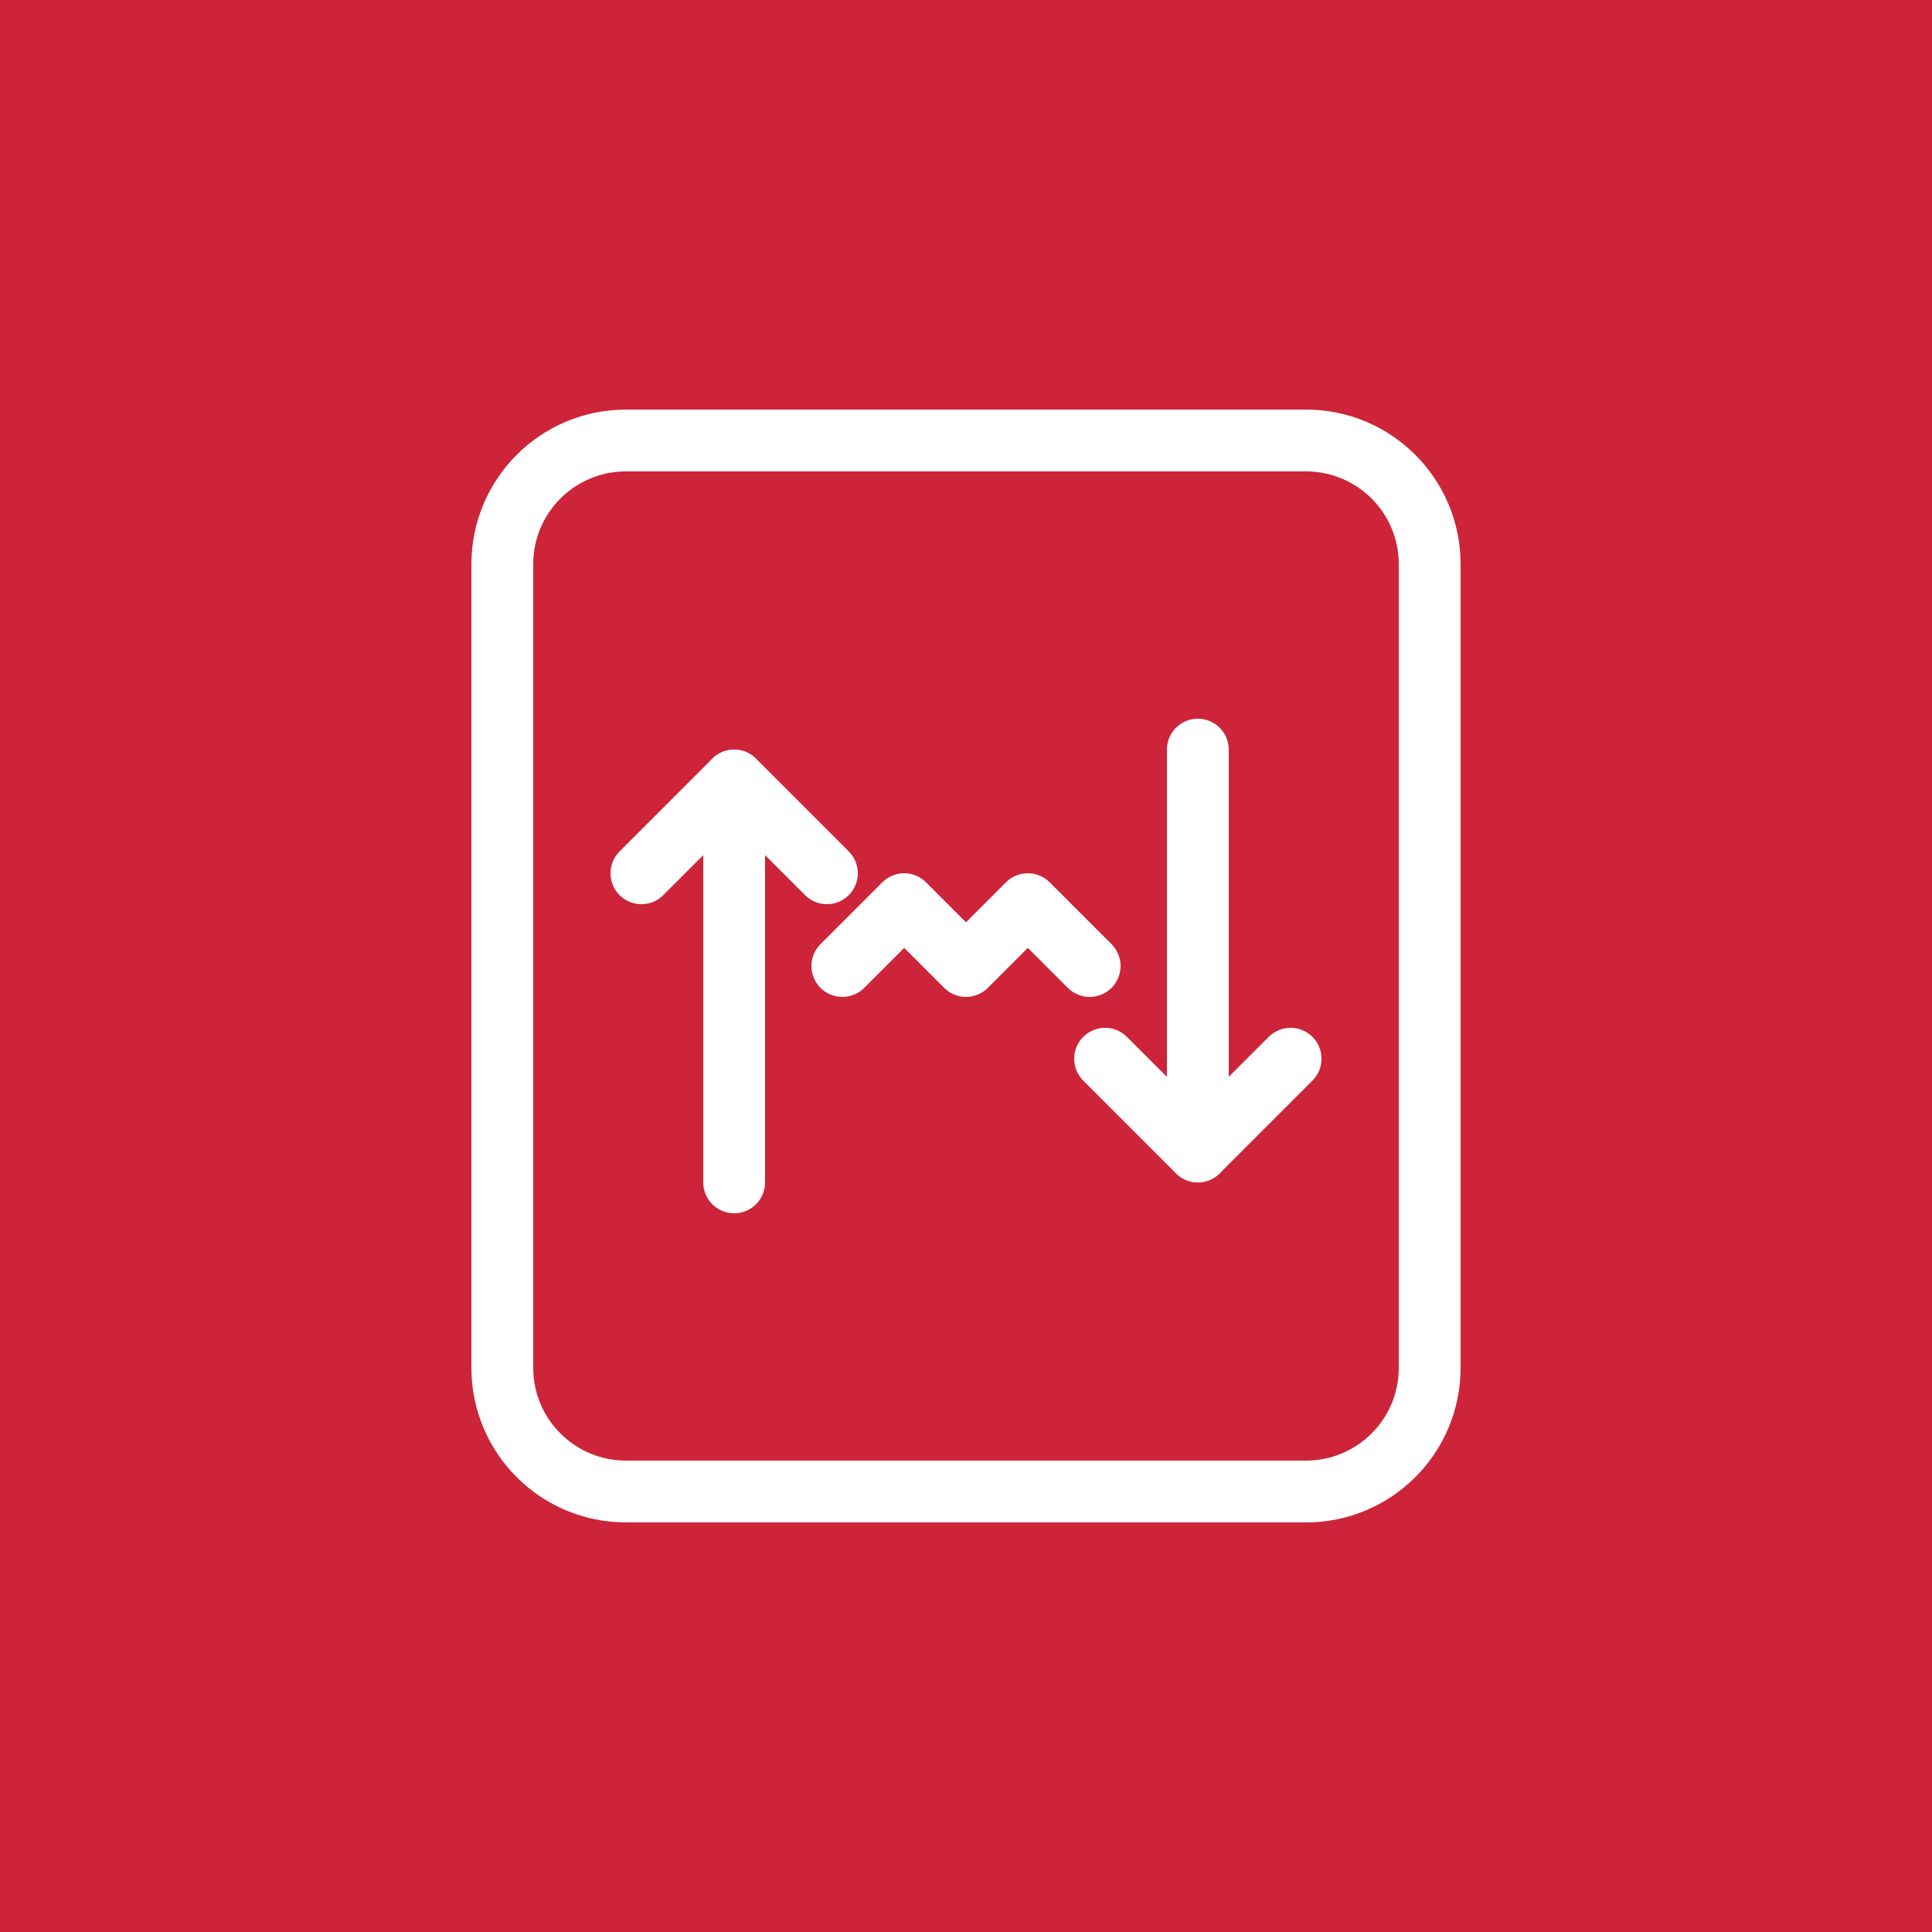
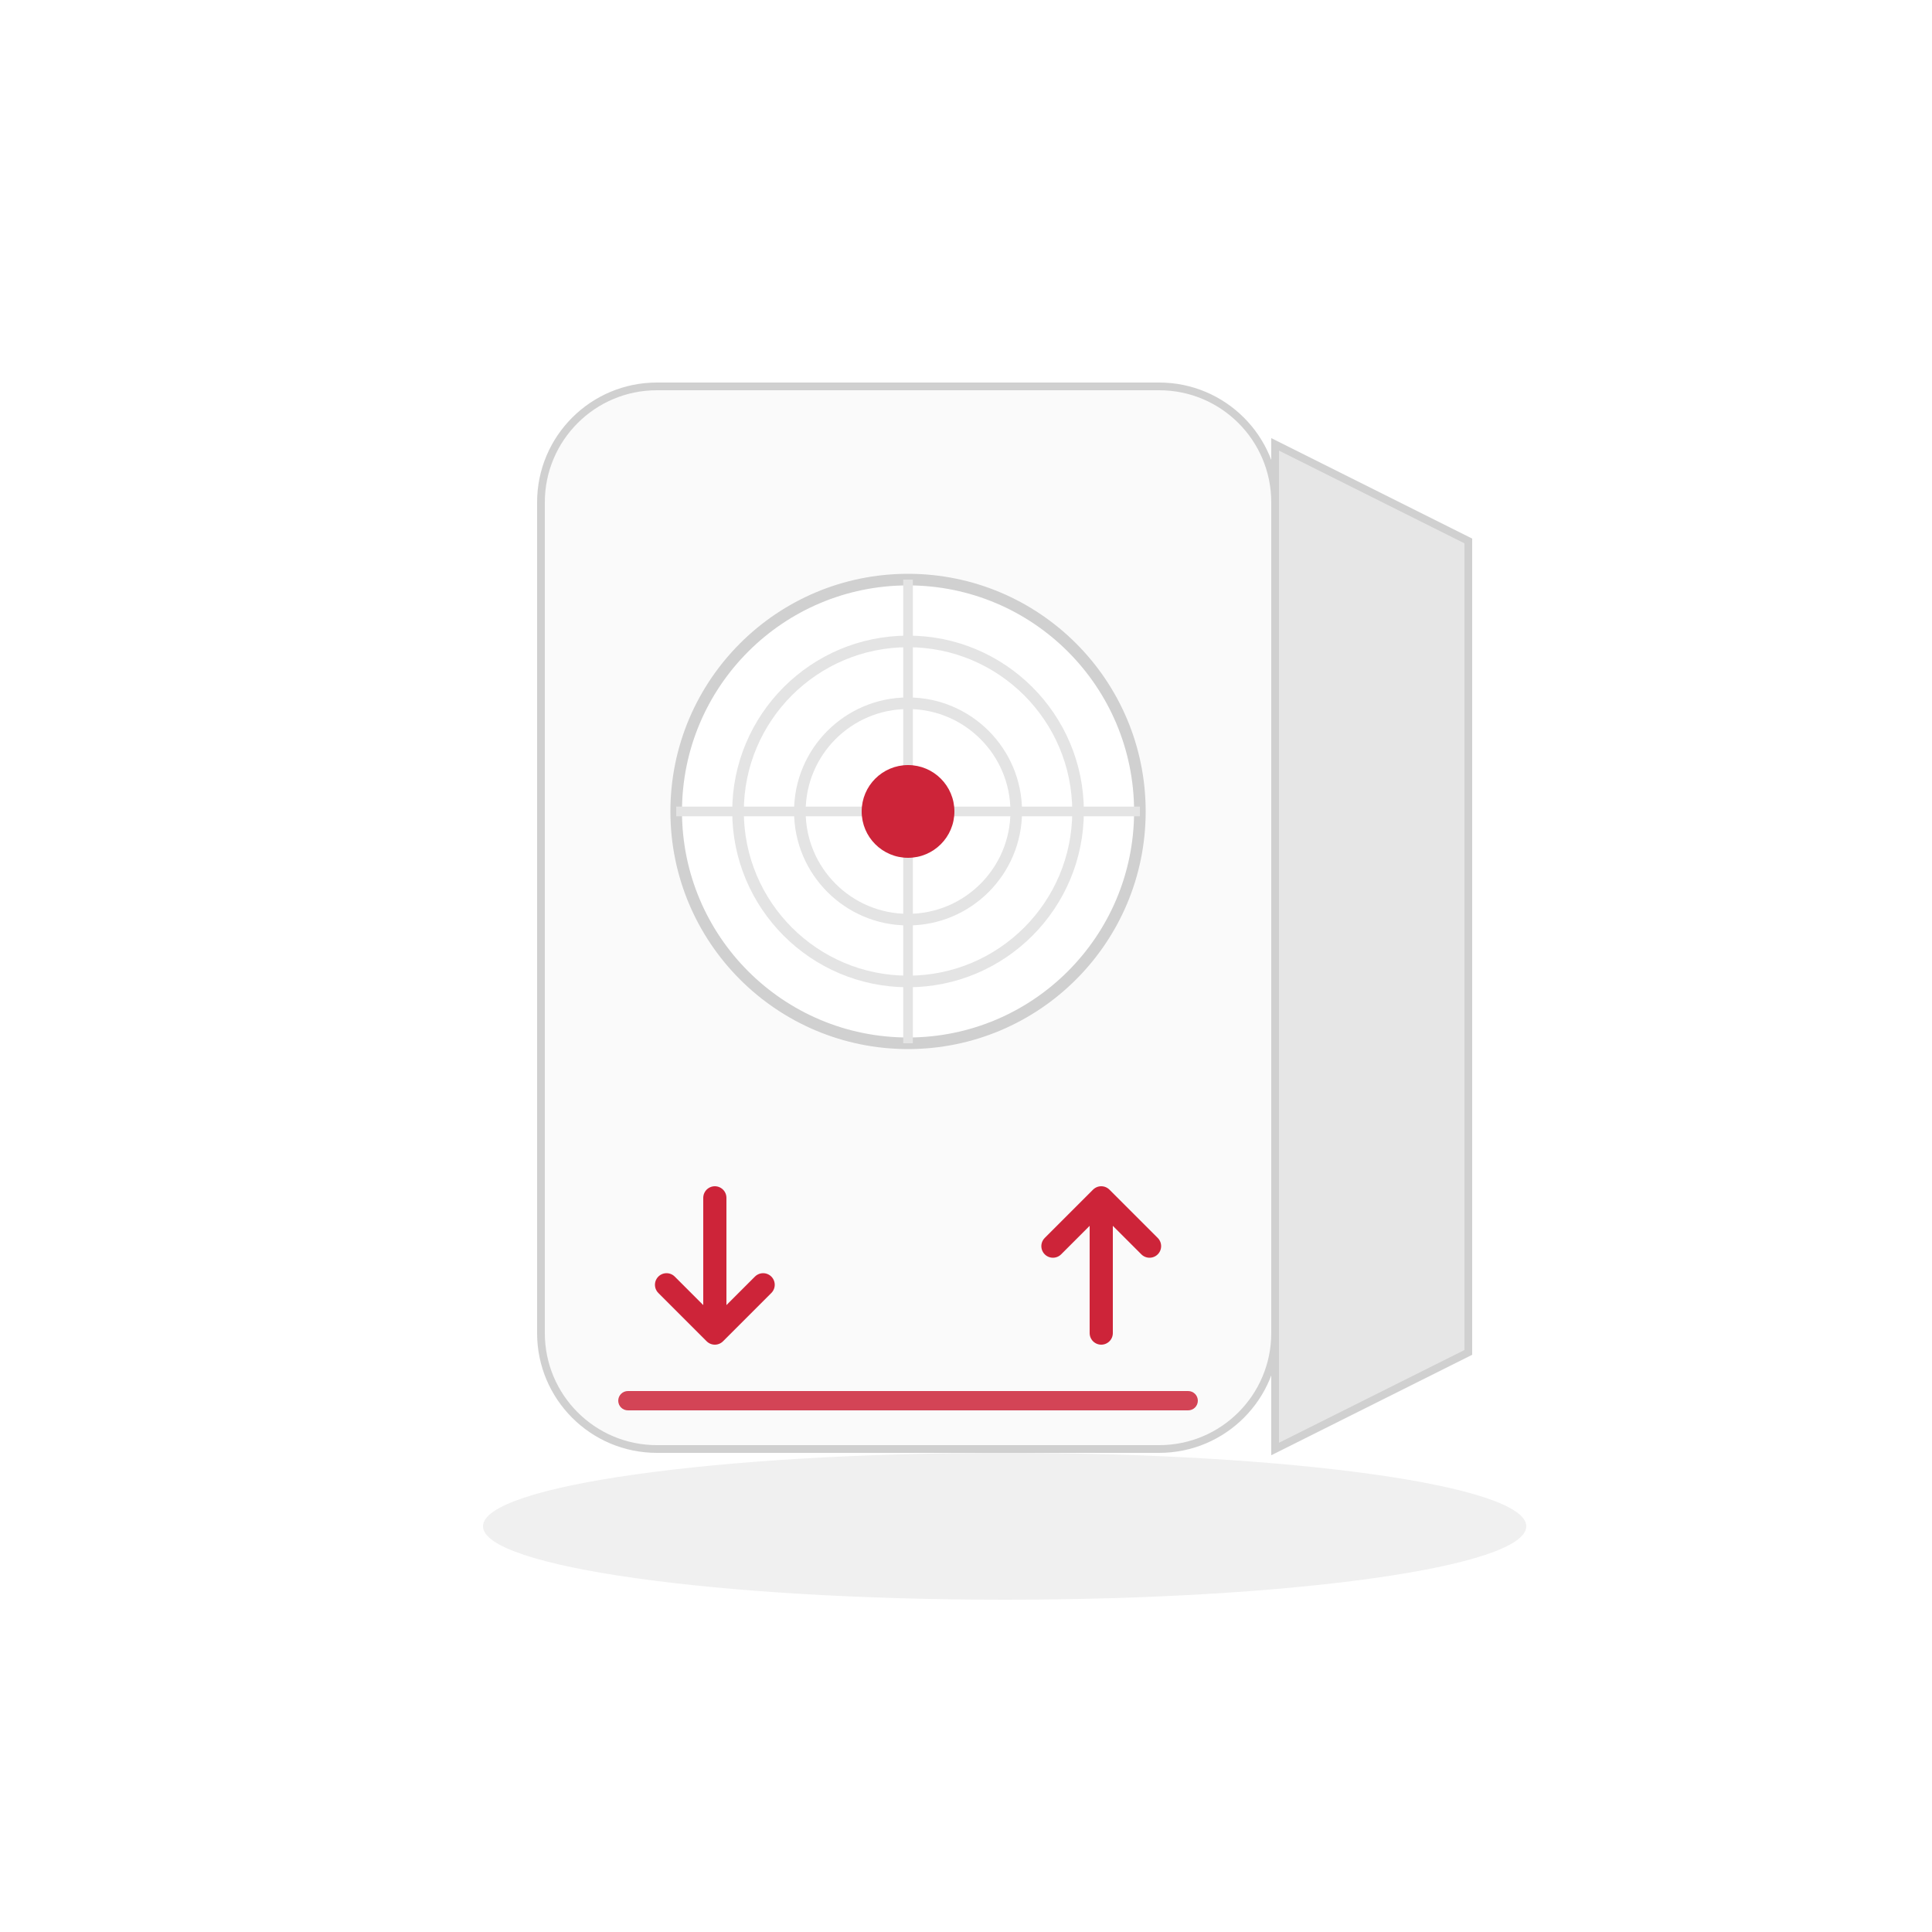
<svg xmlns="http://www.w3.org/2000/svg" viewBox="0 0 1000 1000" width="1000" height="1000">
-   <rect width="1000" height="1000" fill="#cd2439" />
-   <g transform="translate(500 500) scale(0.8) translate(-480 -480)">
-     <rect x="180" y="140" width="600" height="680" rx="80" fill="none" stroke="#ffffff" stroke-width="40" stroke-linecap="round" stroke-linejoin="round" />
-     <path d="M330 620 L330 360" fill="none" stroke="#ffffff" stroke-width="40" stroke-linecap="round" stroke-linejoin="round" />
-     <path d="M270 420 L330 360 L390 420" fill="none" stroke="#ffffff" stroke-width="40" stroke-linecap="round" stroke-linejoin="round" />
-     <path d="M630 340 L630 600" fill="none" stroke="#ffffff" stroke-width="40" stroke-linecap="round" stroke-linejoin="round" />
-     <path d="M570 540 L630 600 L690 540" fill="none" stroke="#ffffff" stroke-width="40" stroke-linecap="round" stroke-linejoin="round" />
-     <path d="M400 480 L440 440 L480 480 L520 440 L560 480" fill="none" stroke="#ffffff" stroke-width="40" stroke-linecap="round" stroke-linejoin="round" />
-   </g>
+   <rect width="1000" height="1000" fill="#ffffff" />
+   <ellipse cx="520" cy="790" rx="270" ry="38" fill="#f0f0f0" />
+   <path d="M660 230 L760 280 L760 700 L660 750 Z" fill="#e6e6e6" stroke="#d0d0d0" stroke-width="4" />
+   <rect x="280" y="200" width="380" height="550" rx="60" fill="#fafafa" stroke="#d0d0d0" stroke-width="4" />
+   <circle cx="470" cy="420" r="120" fill="#ffffff" stroke="#d0d0d0" stroke-width="6" />
+   <circle cx="470" cy="420" r="88" fill="none" stroke="#e4e4e4" stroke-width="6" />
+   <circle cx="470" cy="420" r="56" fill="none" stroke="#e4e4e4" stroke-width="6" />
+   <line x1="470" y1="300" x2="470" y2="540" stroke="#e4e4e4" stroke-width="5" />
+   <line x1="350" y1="420" x2="590" y2="420" stroke="#e4e4e4" stroke-width="5" />
+   <circle cx="470" cy="420" r="24" fill="#cd2439" />
+   <path d="M370 620 L370 690 M345 665 L370 690 L395 665" fill="none" stroke="#cd2439" stroke-width="12" stroke-linecap="round" stroke-linejoin="round" />
+   <path d="M570 690 L570 620 M545 645 L570 620 L595 645" fill="none" stroke="#cd2439" stroke-width="12" stroke-linecap="round" stroke-linejoin="round" />
+   <rect x="320" y="720" width="300" height="10" rx="5" fill="#cd2439" opacity="0.85" />
</svg>
